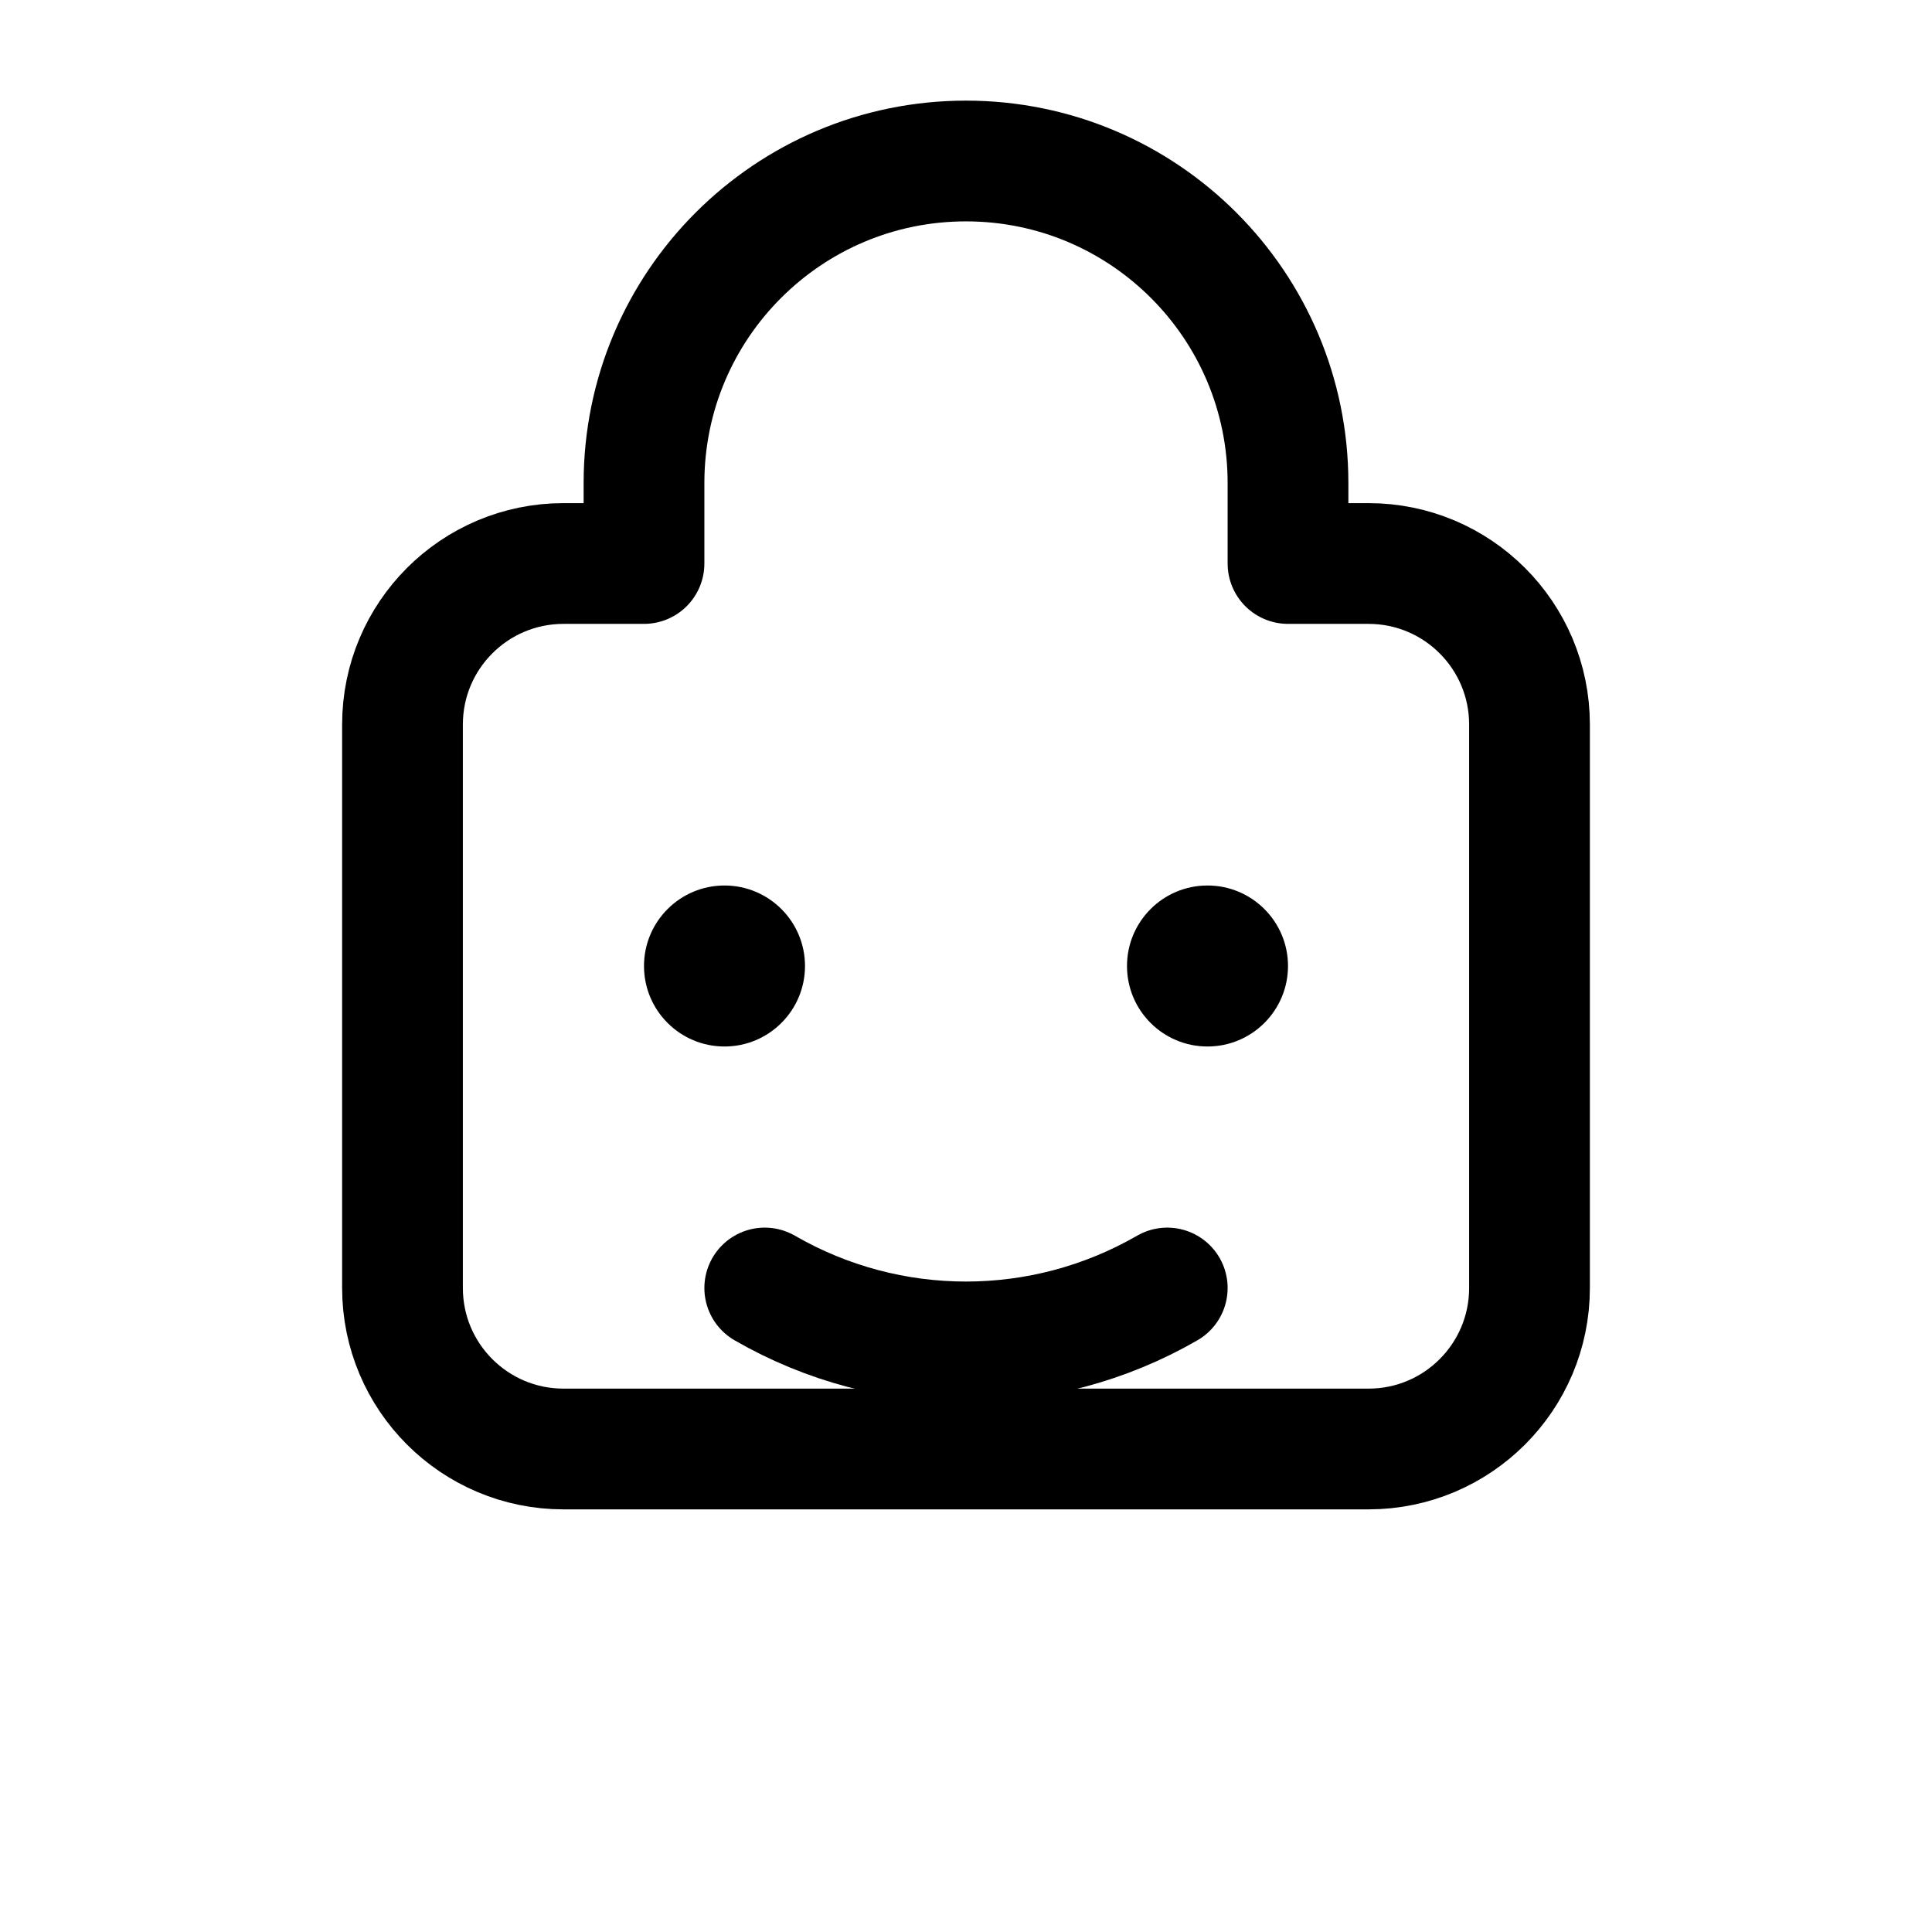
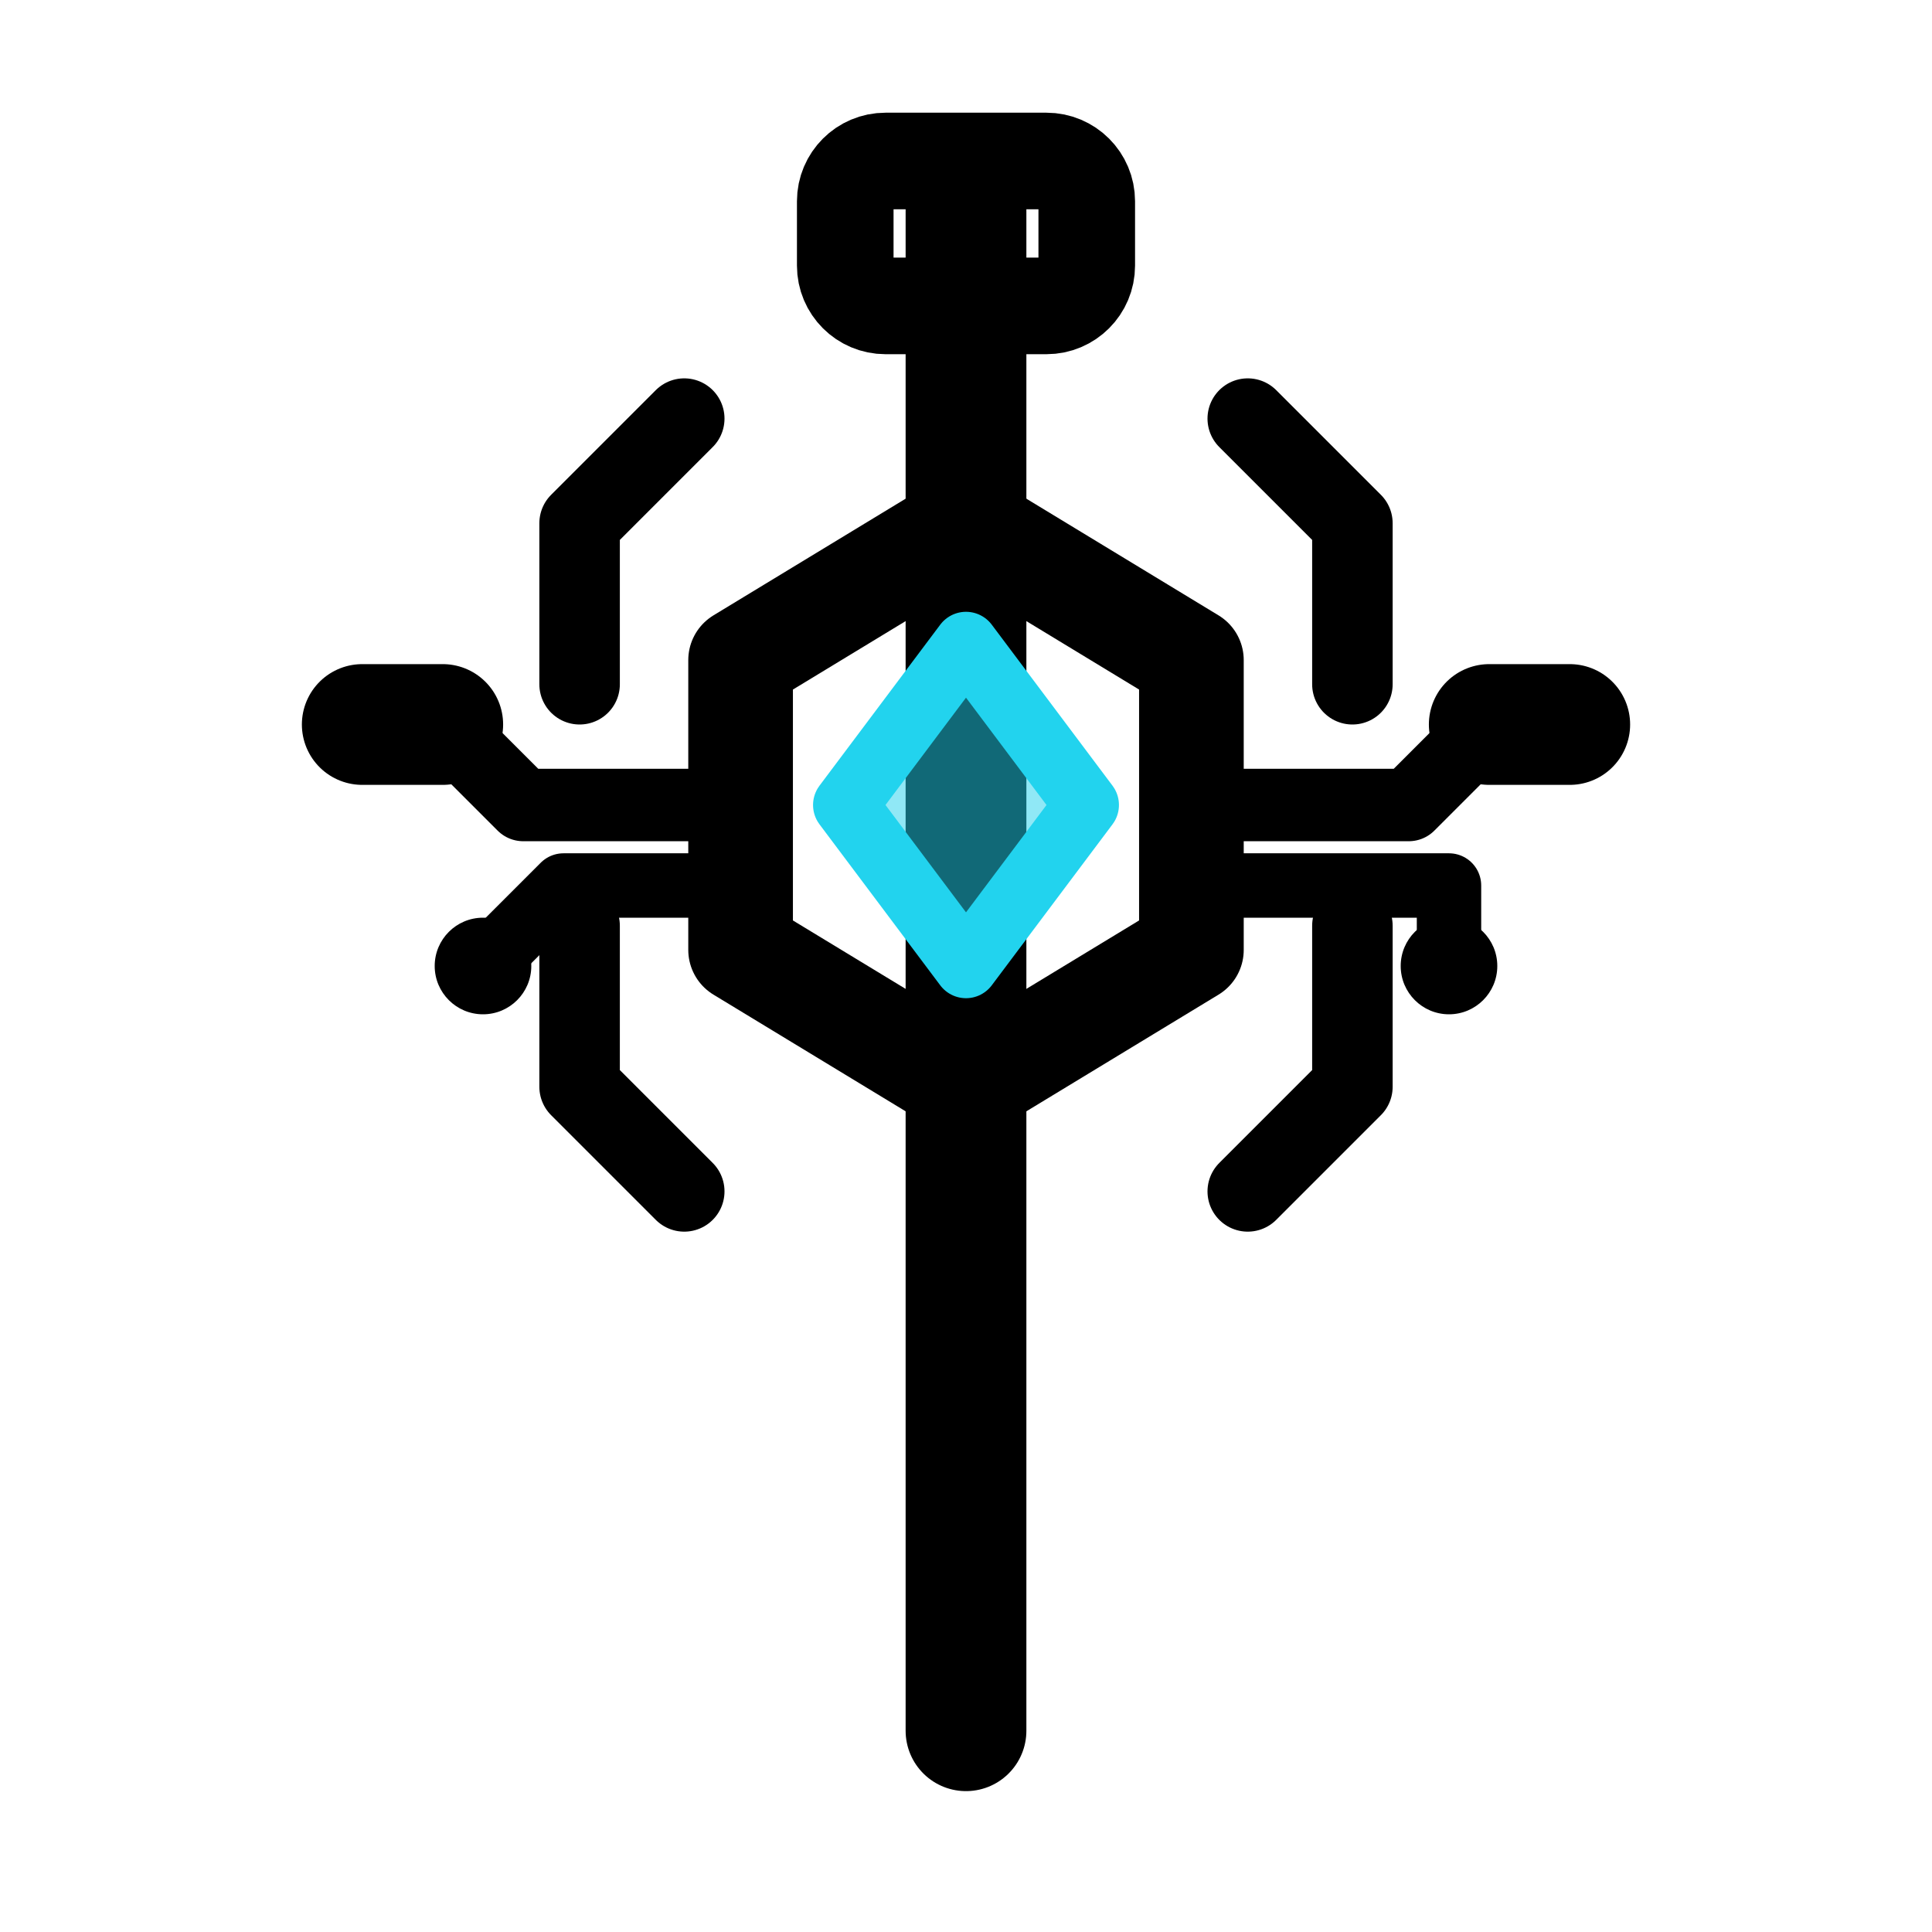
<svg xmlns="http://www.w3.org/2000/svg" viewBox="0 0 24 24" fill="none" stroke="currentColor" stroke-width="1.5" stroke-linecap="round" stroke-linejoin="round">
-   <path d="M12 2a4 4 0 0 1 4 4v1h1a2 2 0 0 1 2 2v7a2 2 0 0 1-2 2H7a2 2 0 0 1-2-2V9a2 2 0 0 1 2-2h1V6a4 4 0 0 1 4-4z" />
-   <circle cx="9" cy="12" r="1" fill="currentColor" stroke="none" />
-   <circle cx="15" cy="12" r="1" fill="currentColor" stroke="none" />
-   <path d="M9.5 16a5 5 0 0 0 5 0" />
+   <line x1="12" y1="2.5" x2="12" y2="21.5" />
+   <rect x="10.5" y="2" width="3" height="1.8" rx="0.5" stroke-width="1.2" />
+   <polygon points="12,6.5 14.8,8.2 14.8,11.8 12,13.5 9.2,11.8 9.2,8.2" stroke-width="1.3" />
+   <polygon points="12,8 13.5,10 12,12 10.5,10" stroke-width="0.8" stroke="#22d3ee" fill="#22d3ee" fill-opacity="0.5" />
+   <polyline points="8.5,5.2 7.2,6.5 7.2,8.5" stroke-width="1" />
+   <polyline points="15.5,5.2 16.8,6.5 16.8,8.5" stroke-width="1" />
+   <polyline points="7.2,11.5 7.2,13.5 8.5,14.8" stroke-width="1" />
+   <polyline points="16.8,11.5 16.8,13.5 15.5,14.8" stroke-width="1" />
+   <polyline points="9.2,10 6.5,10 5.5,9" stroke-width="0.9" />
+   <line x1="5.5" y1="9" x2="4.5" y2="9" />
+   <circle cx="4.5" cy="9" r="0.7" fill="currentColor" stroke="none" />
+   <polyline points="9.2,11 7,11 6,12" stroke-width="0.8" />
+   <circle cx="6" cy="12" r="0.6" fill="currentColor" stroke="none" />
+   <polyline points="14.8,10 17.5,10 18.5,9" stroke-width="0.9" />
+   <line x1="18.5" y1="9" x2="19.5" y2="9" />
+   <circle cx="19.5" cy="9" r="0.7" fill="currentColor" stroke="none" />
+   <polyline points="14.8,11 18,11 18,12" stroke-width="0.8" />
+   <circle cx="18" cy="12" r="0.6" fill="currentColor" stroke="none" />
</svg>
